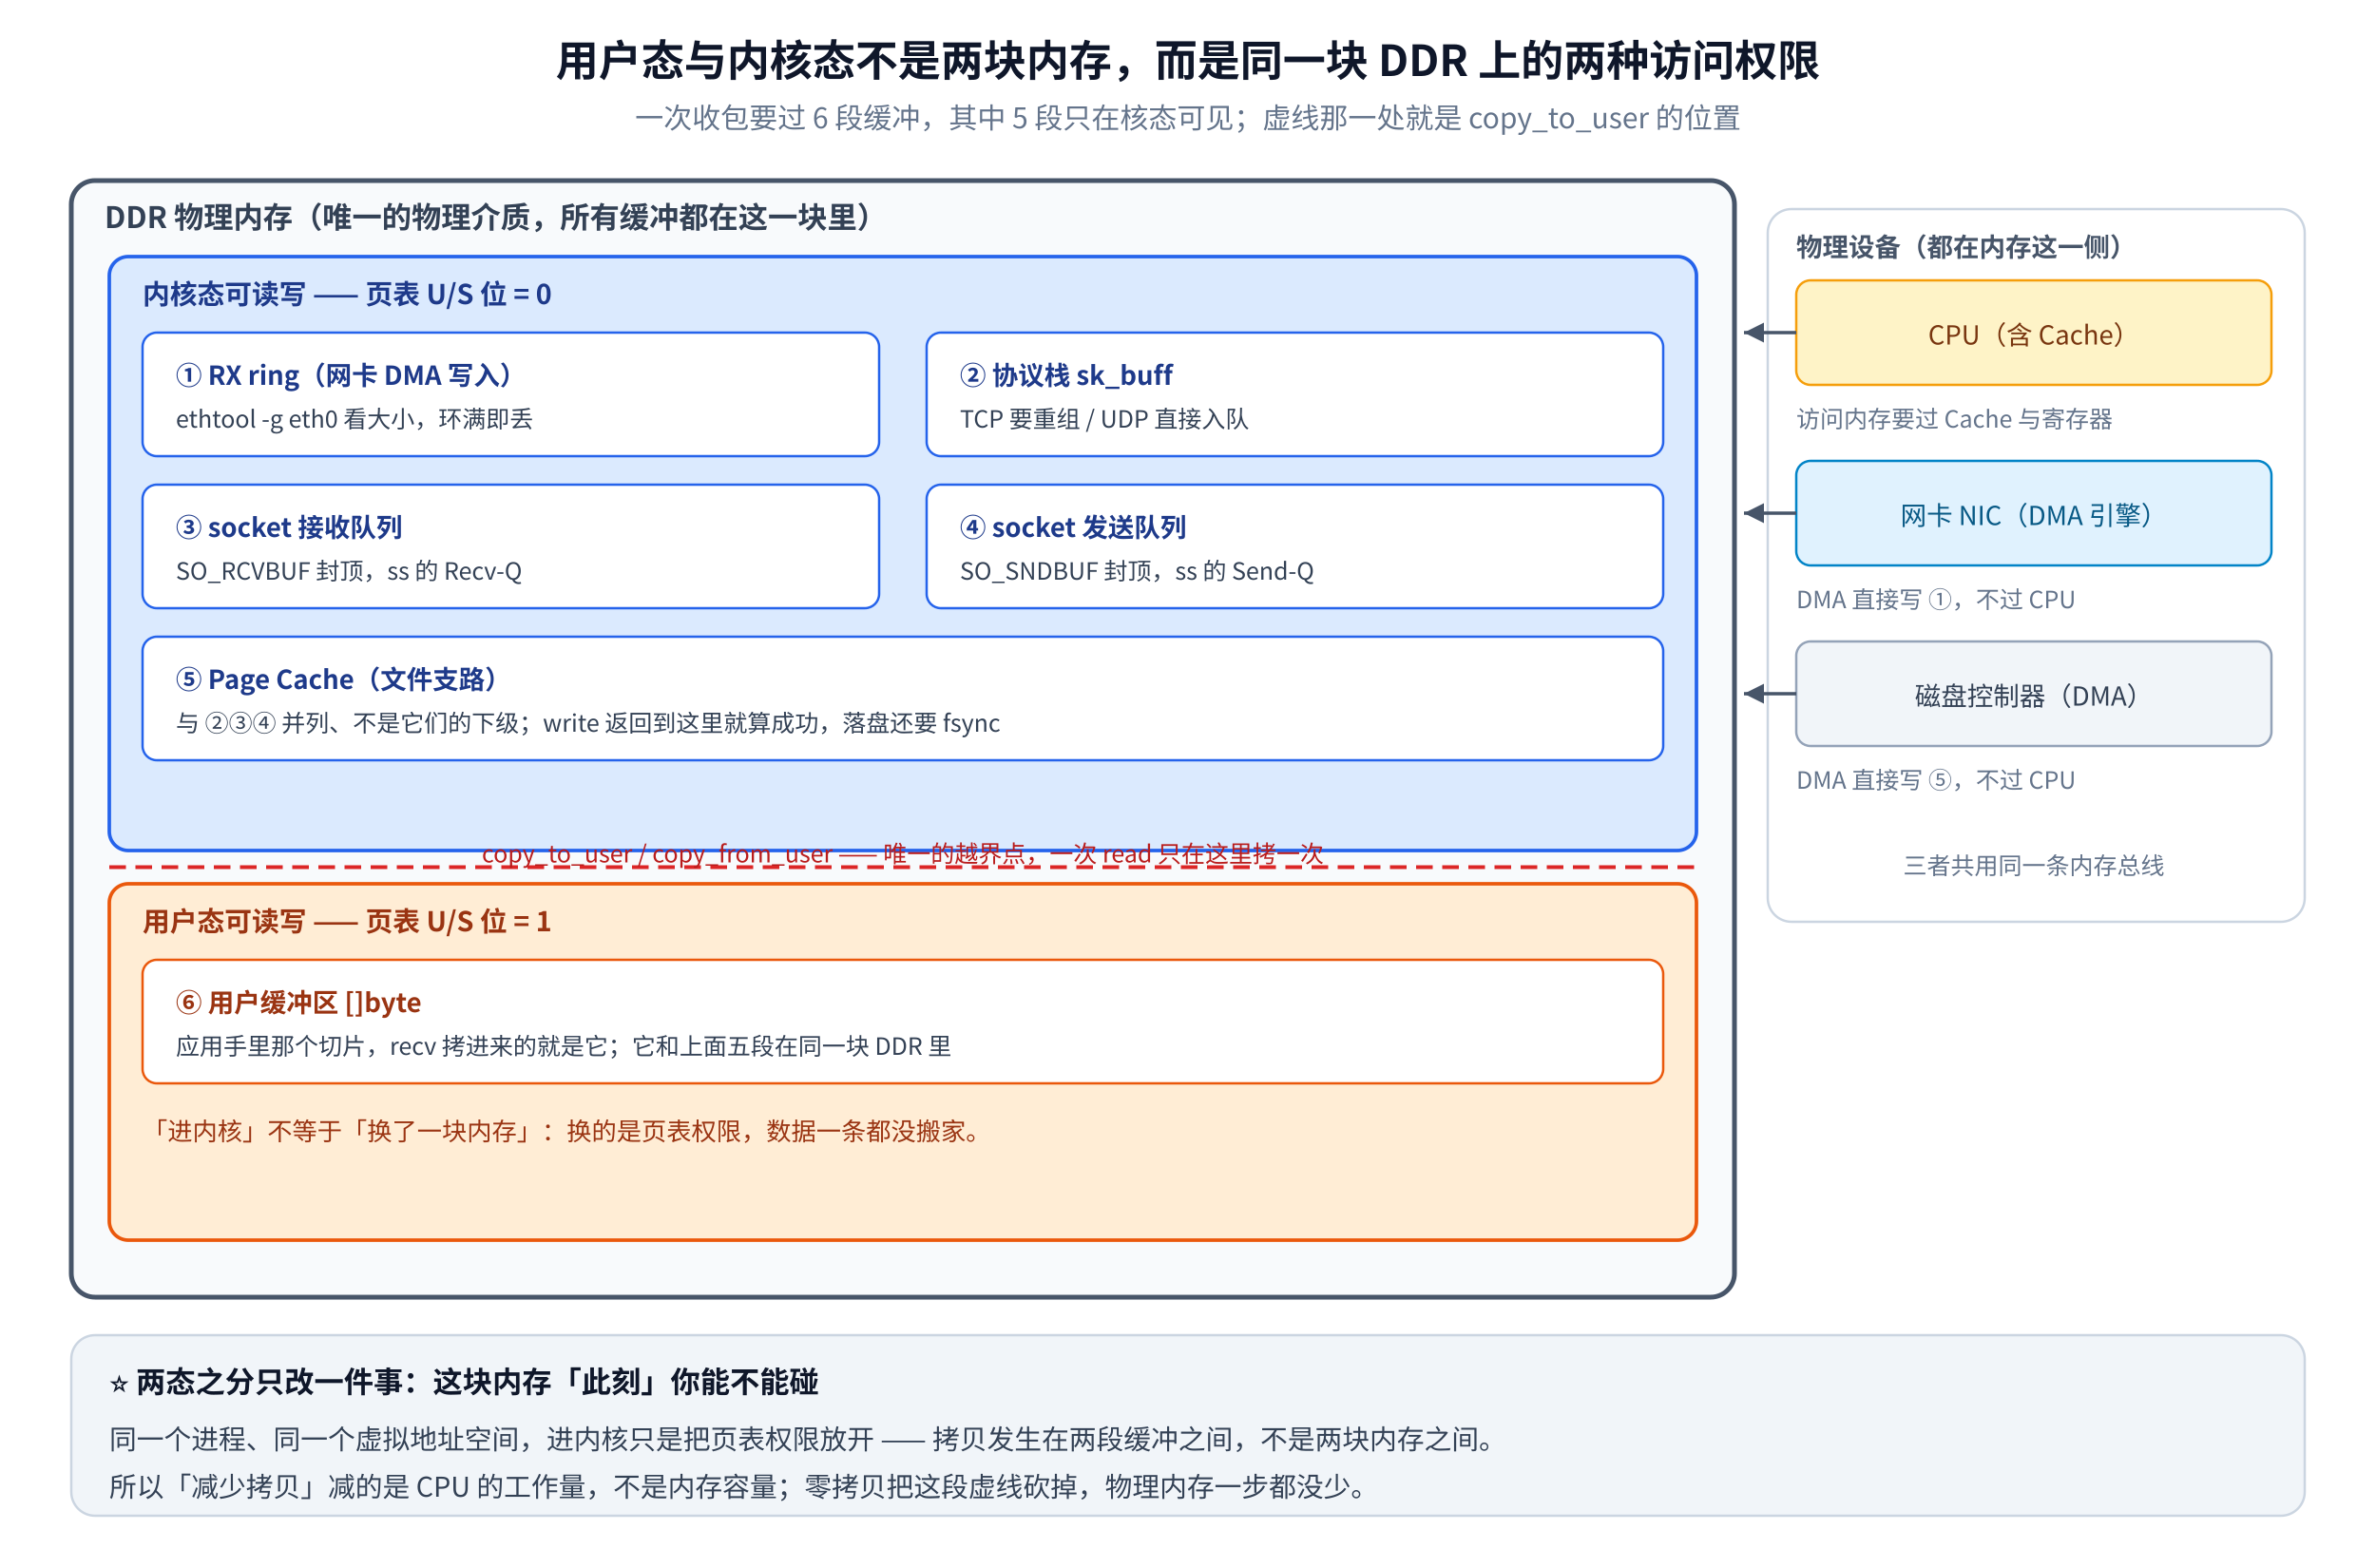
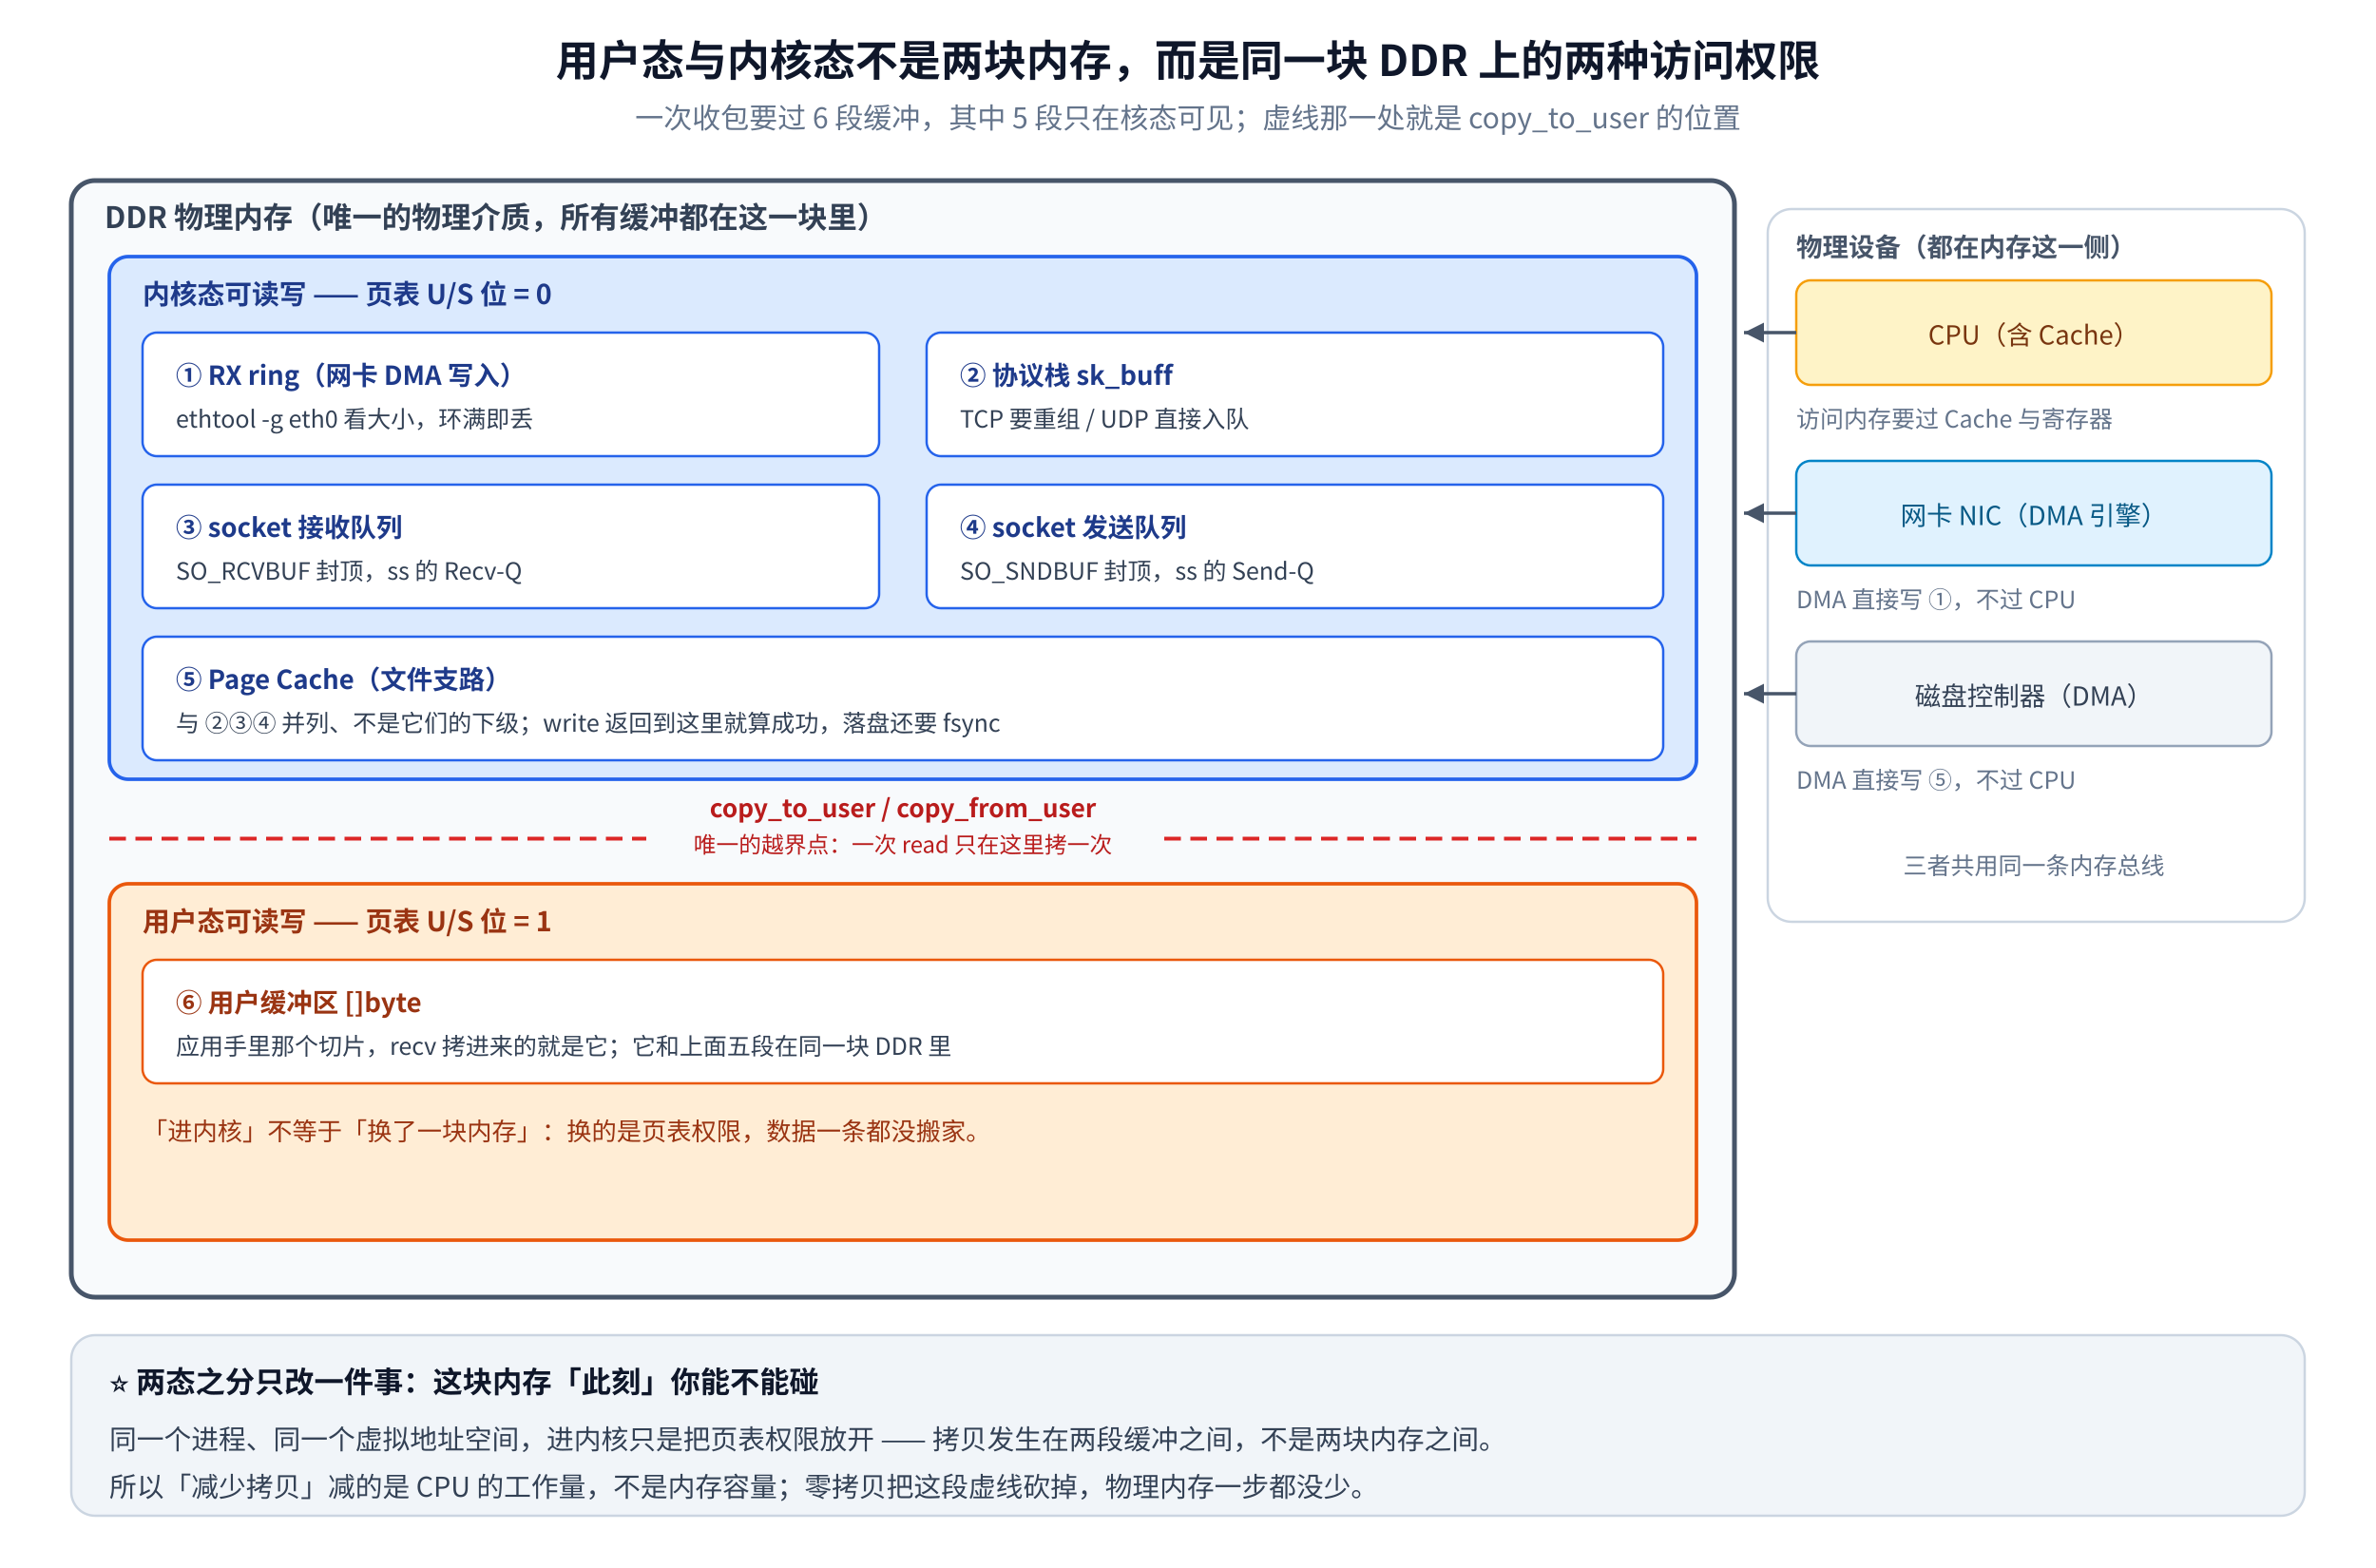
<svg xmlns="http://www.w3.org/2000/svg" viewBox="0 0 1000 660" width="1000" height="660" font-family="Microsoft YaHei, PingFang SC, Noto Sans CJK SC, sans-serif">
  <defs>
    <marker id="a1" markerWidth="8" markerHeight="8" refX="6" refY="3" orient="auto">
      <path d="M0,0 L6,3 L0,6 Z" fill="#475569" />
    </marker>
  </defs>
  <rect x="0" y="0" width="1000" height="660" fill="#ffffff" />
  <text x="500" y="32" text-anchor="middle" font-size="18" font-weight="bold" fill="#0f172a">用户态与内核态不是两块内存，而是同一块 DDR 上的两种访问权限</text>
  <text x="500" y="54" text-anchor="middle" font-size="12" fill="#64748b">一次收包要过 6 段缓冲，其中 5 段只在核态可见；虚线那一处就是 copy_to_user 的位置</text>
  <rect x="30" y="76" width="700" height="470" rx="10" fill="#f8fafc" stroke="#475569" stroke-width="2" />
  <text x="44" y="96" font-size="12.5" font-weight="bold" fill="#334155">DDR 物理内存（唯一的物理介质，所有缓冲都在这一块里）</text>
-   <rect x="46" y="108" width="668" height="250" rx="8" fill="#dbeafe" stroke="#2563eb" stroke-width="1.5" />
+   <rect x="46" y="108" width="668" height="220" rx="8" fill="#dbeafe" stroke="#2563eb" stroke-width="1.5" />
  <text x="60" y="128" font-size="11.5" font-weight="bold" fill="#1e3a8a">内核态可读写 —— 页表 U/S 位 = 0</text>
  <rect x="60" y="140" width="310" height="52" rx="6" fill="#ffffff" stroke="#2563eb" />
  <text x="74" y="162" font-size="11" font-weight="bold" fill="#1e3a8a">① RX ring（网卡 DMA 写入）</text>
  <text x="74" y="180" font-size="10" fill="#334155">ethtool -g eth0 看大小，环满即丢</text>
  <rect x="390" y="140" width="310" height="52" rx="6" fill="#ffffff" stroke="#2563eb" />
  <text x="404" y="162" font-size="11" font-weight="bold" fill="#1e3a8a">② 协议栈 sk_buff</text>
  <text x="404" y="180" font-size="10" fill="#334155">TCP 要重组 / UDP 直接入队</text>
  <rect x="60" y="204" width="310" height="52" rx="6" fill="#ffffff" stroke="#2563eb" />
  <text x="74" y="226" font-size="11" font-weight="bold" fill="#1e3a8a">③ socket 接收队列</text>
  <text x="74" y="244" font-size="10" fill="#334155">SO_RCVBUF 封顶，ss 的 Recv-Q</text>
  <rect x="390" y="204" width="310" height="52" rx="6" fill="#ffffff" stroke="#2563eb" />
  <text x="404" y="226" font-size="11" font-weight="bold" fill="#1e3a8a">④ socket 发送队列</text>
  <text x="404" y="244" font-size="10" fill="#334155">SO_SNDBUF 封顶，ss 的 Send-Q</text>
  <rect x="60" y="268" width="640" height="52" rx="6" fill="#ffffff" stroke="#2563eb" />
  <text x="74" y="290" font-size="11" font-weight="bold" fill="#1e3a8a">⑤ Page Cache（文件支路）</text>
  <text x="74" y="308" font-size="10" fill="#334155">与 ②③④ 并列、不是它们的下级；write 返回到这里就算成功，落盘还要 fsync</text>
-   <line x1="46" y1="365" x2="714" y2="365" stroke="#dc2626" stroke-width="1.6" stroke-dasharray="7 4" />
-   <text x="380" y="363" text-anchor="middle" font-size="10" fill="#b91c1c">copy_to_user / copy_from_user —— 唯一的越界点，一次 read 只在这里拷一次</text>
+   <line x1="46" y1="353" x2="272" y2="353" stroke="#dc2626" stroke-width="1.6" stroke-dasharray="7 4" />
+   <line x1="490" y1="353" x2="714" y2="353" stroke="#dc2626" stroke-width="1.6" stroke-dasharray="7 4" />
+   <text x="380" y="344" text-anchor="middle" font-size="10.5" font-weight="bold" fill="#b91c1c">copy_to_user / copy_from_user</text>
+   <text x="380" y="359" text-anchor="middle" font-size="9.5" fill="#b91c1c">唯一的越界点：一次 read 只在这里拷一次</text>
  <rect x="46" y="372" width="668" height="150" rx="8" fill="#ffedd5" stroke="#ea580c" stroke-width="1.5" />
  <text x="60" y="392" font-size="11.5" font-weight="bold" fill="#9a3412">用户态可读写 —— 页表 U/S 位 = 1</text>
  <rect x="60" y="404" width="640" height="52" rx="6" fill="#ffffff" stroke="#ea580c" />
  <text x="74" y="426" font-size="11" font-weight="bold" fill="#9a3412">⑥ 用户缓冲区 []byte</text>
  <text x="74" y="444" font-size="10" fill="#334155">应用手里那个切片，recv 拷进来的就是它；它和上面五段在同一块 DDR 里</text>
  <text x="60" y="480" font-size="10.5" fill="#9a3412">「进内核」不等于「换了一块内存」：换的是页表权限，数据一条都没搬家。</text>
  <rect x="744" y="88" width="226" height="300" rx="10" fill="#ffffff" stroke="#cbd5e1" />
  <text x="756" y="108" font-size="11" font-weight="bold" fill="#475569">物理设备（都在内存这一侧）</text>
  <rect x="756" y="118" width="200" height="44" rx="6" fill="#fef3c7" stroke="#f59e0b" />
  <text x="856" y="145" text-anchor="middle" font-size="11" fill="#78350f">CPU（含 Cache）</text>
  <text x="756" y="180" font-size="10" fill="#64748b">访问内存要过 Cache 与寄存器</text>
  <rect x="756" y="194" width="200" height="44" rx="6" fill="#e0f2fe" stroke="#0284c7" />
  <text x="856" y="221" text-anchor="middle" font-size="11" fill="#075985">网卡 NIC（DMA 引擎）</text>
  <text x="756" y="256" font-size="10" fill="#64748b">DMA 直接写 ①，不过 CPU</text>
  <rect x="756" y="270" width="200" height="44" rx="6" fill="#f1f5f9" stroke="#94a3b8" />
  <text x="856" y="297" text-anchor="middle" font-size="11" fill="#334155">磁盘控制器（DMA）</text>
  <text x="756" y="332" font-size="10" fill="#64748b">DMA 直接写 ⑤，不过 CPU</text>
  <line x1="756" y1="140" x2="734" y2="140" stroke="#475569" stroke-width="1.4" marker-end="url(#a1)" />
  <line x1="756" y1="216" x2="734" y2="216" stroke="#475569" stroke-width="1.4" marker-end="url(#a1)" />
  <line x1="756" y1="292" x2="734" y2="292" stroke="#475569" stroke-width="1.4" marker-end="url(#a1)" />
  <text x="856" y="368" text-anchor="middle" font-size="10" fill="#64748b">三者共用同一条内存总线</text>
  <rect x="30" y="562" width="940" height="76" rx="10" fill="#f1f5f9" stroke="#cbd5e1" />
  <text x="46" y="586" font-size="12.5" font-weight="bold" fill="#0f172a">⭐ 两态之分只改一件事：这块内存「此刻」你能不能碰</text>
  <text x="46" y="610" font-size="11.5" fill="#334155">同一个进程、同一个虚拟地址空间，进内核只是把页表权限放开 —— 拷贝发生在两段缓冲之间，不是两块内存之间。</text>
  <text x="46" y="630" font-size="11.5" fill="#334155">所以「减少拷贝」减的是 CPU 的工作量，不是内存容量；零拷贝把这段虚线砍掉，物理内存一步都没少。</text>
</svg>
